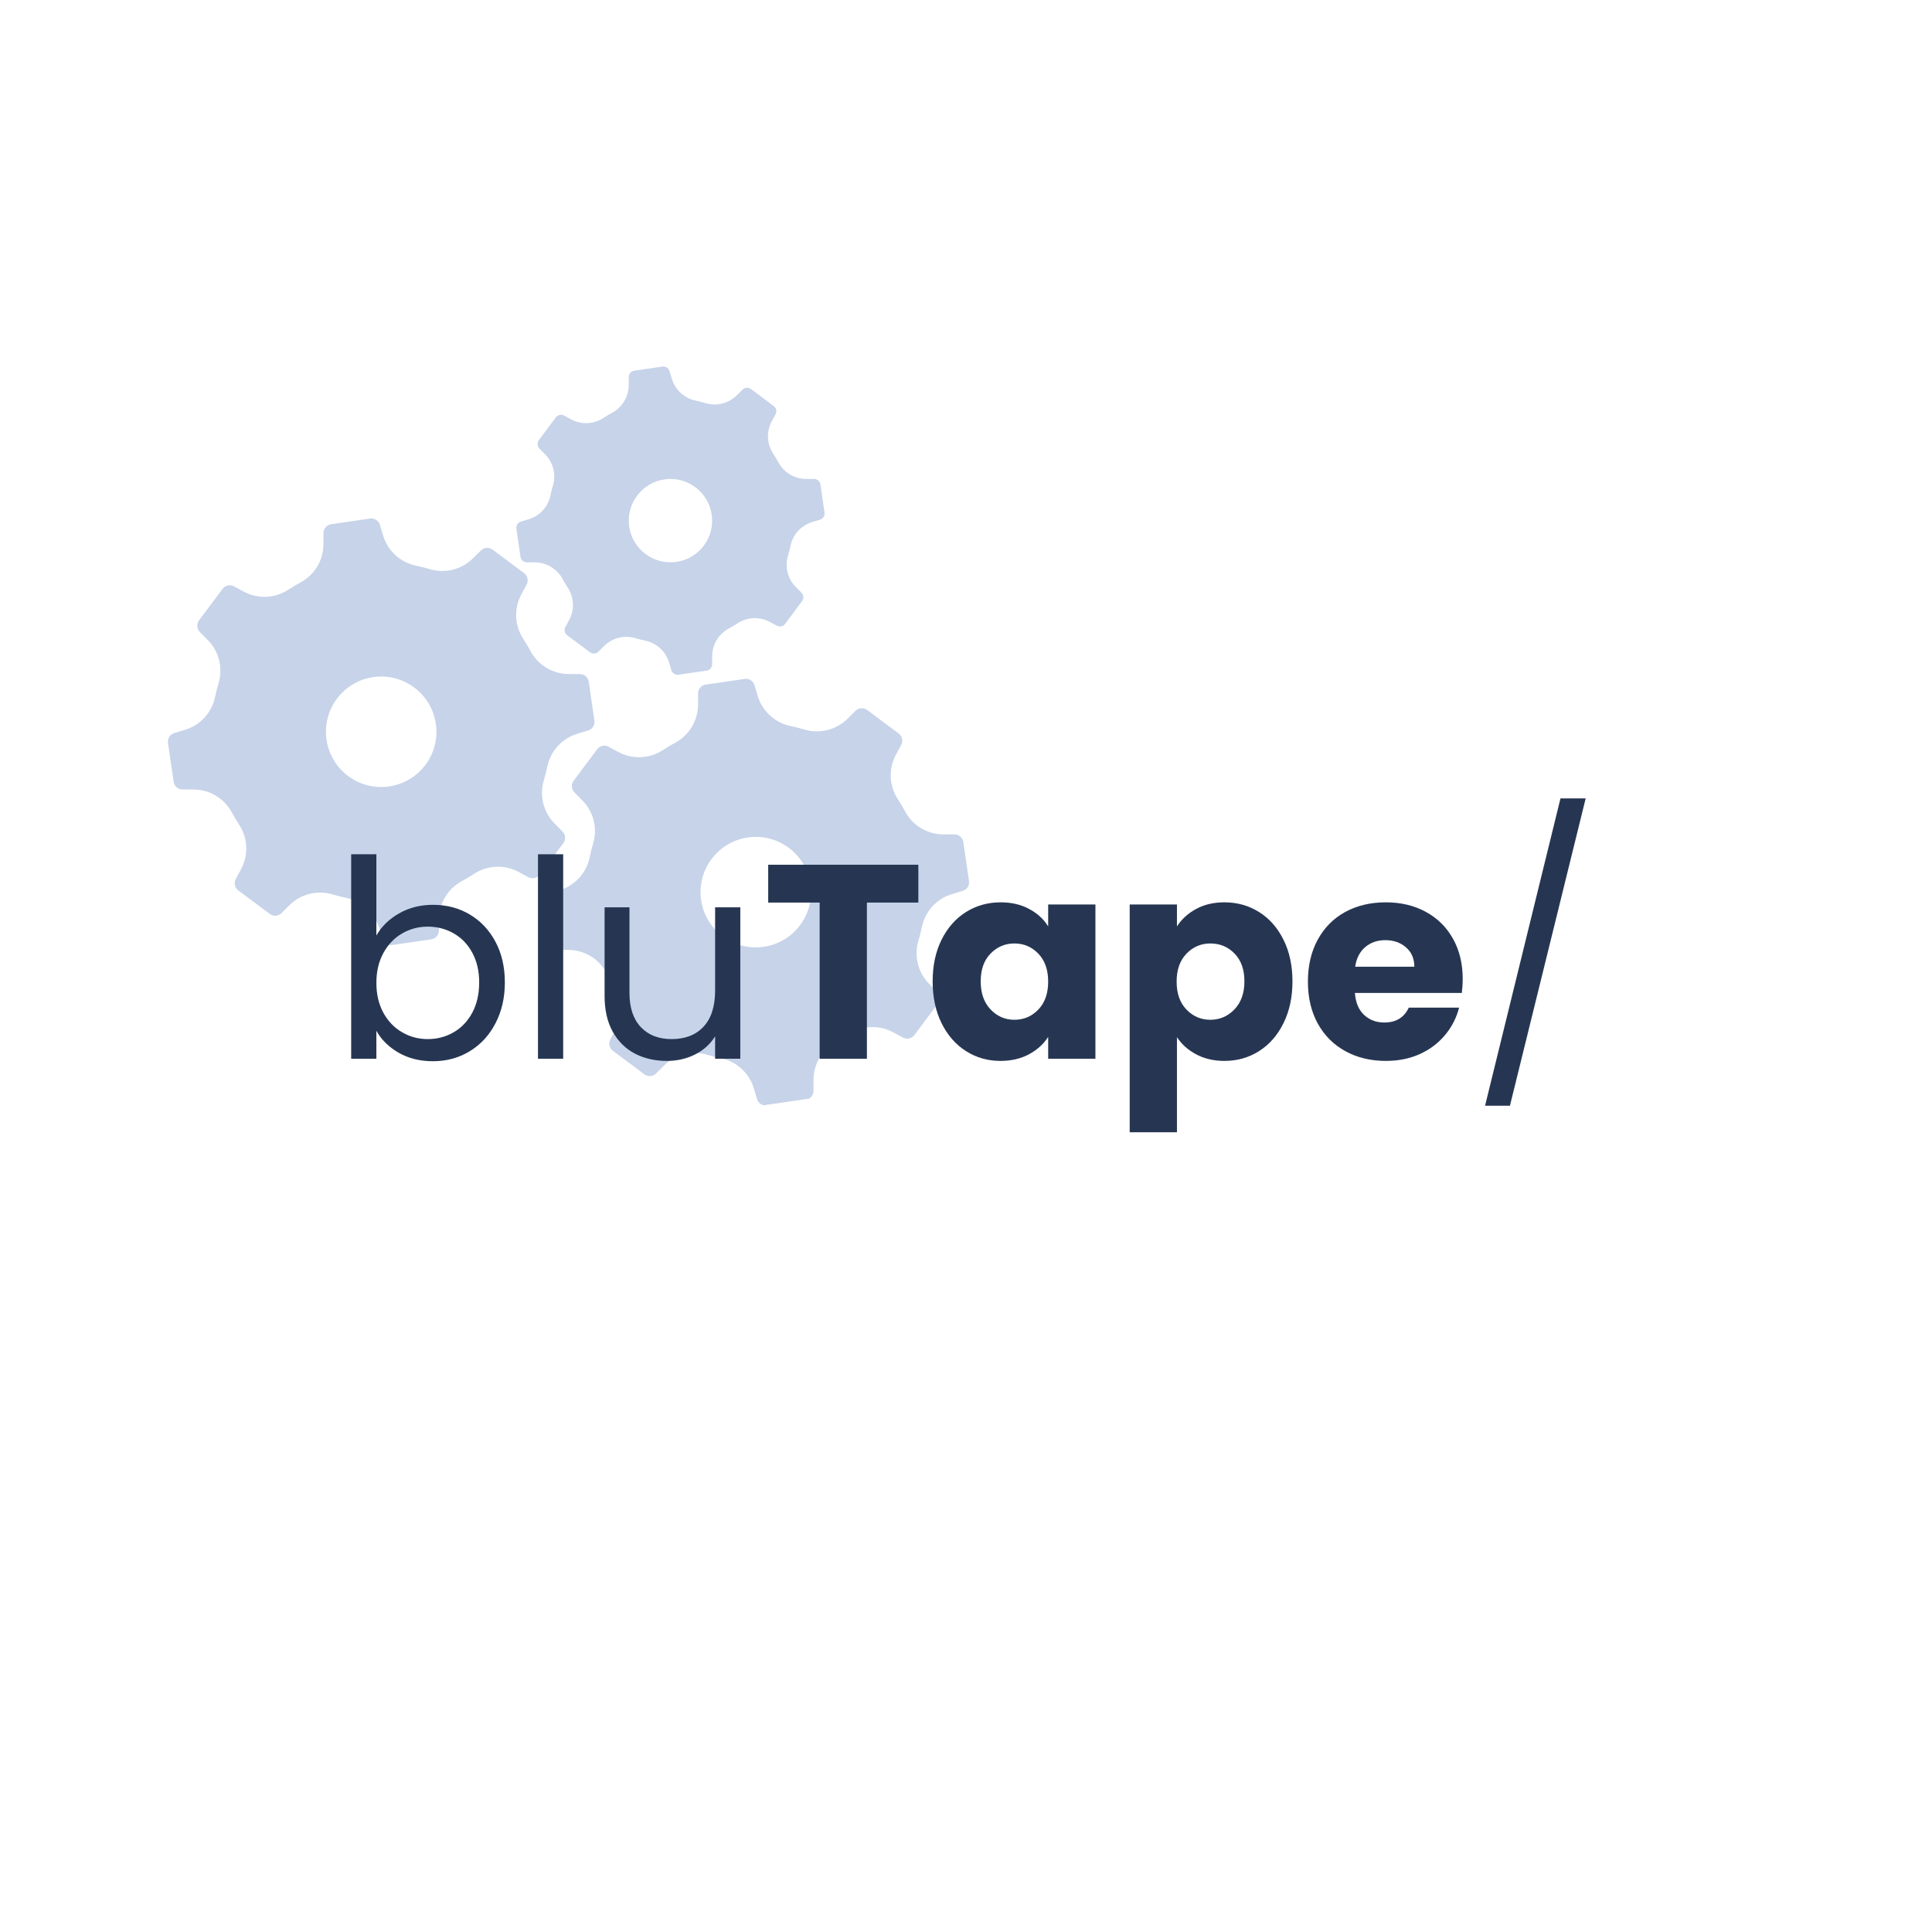
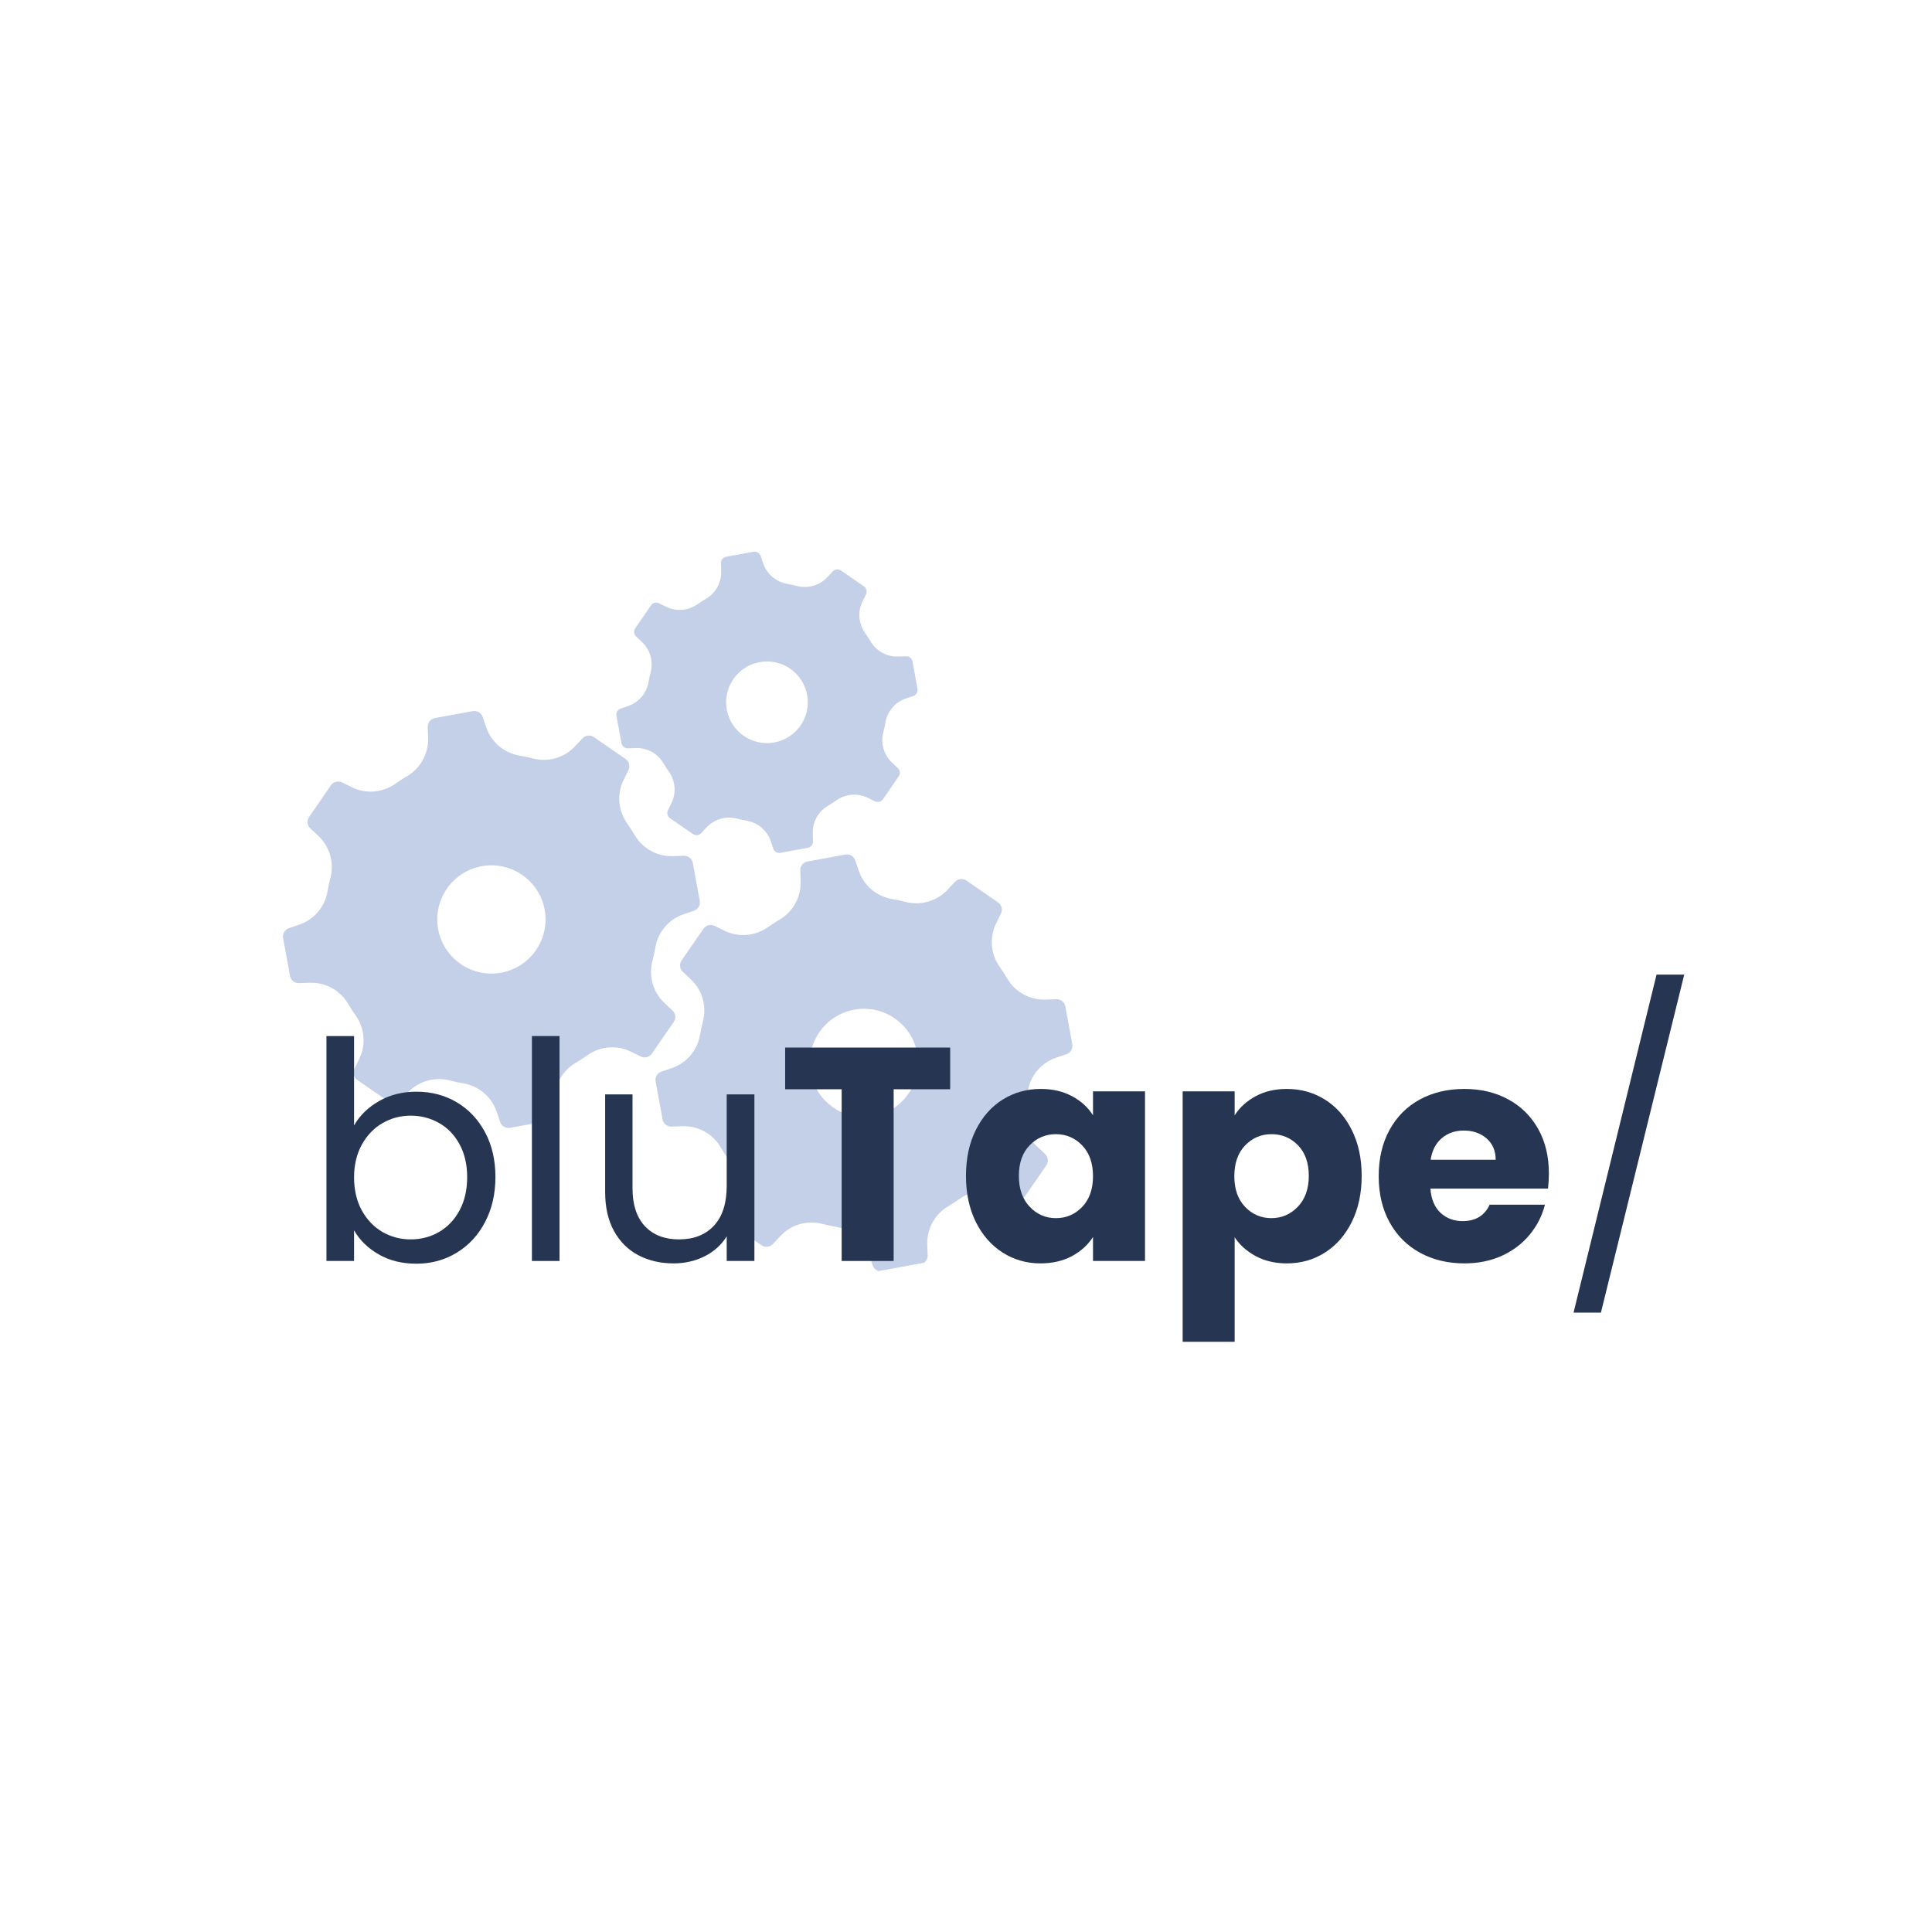
<svg xmlns="http://www.w3.org/2000/svg" width="500" zoomAndPan="magnify" viewBox="0 0 375 375" height="500" preserveAspectRatio="xMidYMid meet" version="1.0">
  <defs>
-     <filter x="0%" y="0%" width="100%" height="100%" id="6f731264a0">
+     <filter x="0%" y="0%" width="100%" height="100%" id="563e08d428">
      <feColorMatrix values="0 0 0 0 1 0 0 0 0 1 0 0 0 0 1 0 0 0 1 0" color-interpolation-filters="sRGB" />
    </filter>
    <g />
-     <mask id="8af65cf480">
-       <g filter="url(#6f731264a0)">
-         <rect x="-37.5" width="450" fill="#000000" y="-37.5" height="450" fill-opacity="0.7" />
+     <mask id="b0b64790b6">
+       <g filter="url(#563e08d428)">
+         <rect x="-37.5" width="450" fill="#000000" y="-37.5" height="450" fill-opacity="0.74" />
      </g>
    </mask>
-     <clipPath id="135c8bdc17">
-       <path d="M 8 7 L 165 7 L 165 151 L 8 151 Z M 8 7 " clip-rule="nonzero" />
+     <clipPath id="09fa7e0317">
+       <path d="M 10 8 L 165 8 L 165 148 L 10 148 Z M 10 8 " clip-rule="nonzero" />
    </clipPath>
-     <clipPath id="23eaa3731c">
-       <path d="M 0.188 22.293 L 148.625 0.711 L 169.453 143.957 L 21.012 165.539 Z M 0.188 22.293 " clip-rule="nonzero" />
+     <clipPath id="565ac82b7d">
+       <path d="M 0.605 26.691 L 145.195 0.18 L 170.762 139.605 L 26.172 166.117 Z M 0.605 26.691 " clip-rule="nonzero" />
    </clipPath>
-     <clipPath id="af89041f10">
-       <path d="M 0.188 22.293 L 148.625 0.711 L 169.453 143.957 L 21.012 165.539 Z M 0.188 22.293 " clip-rule="nonzero" />
+     <clipPath id="bc5f5390c6">
+       <path d="M 0.605 26.691 L 145.195 0.18 L 170.762 139.605 L 26.172 166.117 Z M 0.605 26.691 " clip-rule="nonzero" />
    </clipPath>
-     <clipPath id="d75e8d8c16">
-       <rect x="0" width="170" y="0" height="166" />
+     <clipPath id="7165c7bcad">
+       <rect x="0" width="172" y="0" height="167" />
    </clipPath>
  </defs>
-   <g mask="url(#8af65cf480)">
-     <g transform="matrix(1, 0, 0, 1, 24, 64)">
-       <g clip-path="url(#d75e8d8c16)">
-         <g clip-path="url(#135c8bdc17)">
-           <g clip-path="url(#23eaa3731c)">
-             <g clip-path="url(#af89041f10)">
-               <path fill="#aec0e0" d="M 51.531 88.648 C 45.672 89.504 40.23 85.441 39.375 79.578 C 38.523 73.719 42.586 68.277 48.445 67.426 C 54.305 66.574 59.75 70.633 60.602 76.492 C 61.453 82.355 57.395 87.797 51.531 88.648 Z M 88.562 66.84 L 86.387 66.832 C 83.293 66.82 80.453 65.125 78.984 62.402 C 78.547 61.586 78.074 60.793 77.57 60.02 C 75.871 57.426 75.715 54.109 77.184 51.375 L 78.215 49.461 C 78.621 48.703 78.414 47.762 77.723 47.246 L 71.609 42.684 C 70.918 42.168 69.957 42.234 69.344 42.844 L 67.801 44.375 C 65.602 46.566 62.379 47.359 59.406 46.469 C 58.523 46.203 57.629 45.977 56.723 45.789 C 53.695 45.156 51.254 42.918 50.367 39.953 L 49.738 37.871 C 49.492 37.047 48.68 36.527 47.828 36.652 L 40.277 37.75 C 39.426 37.875 38.793 38.605 38.789 39.465 L 38.781 41.641 C 38.773 44.73 37.074 47.574 34.352 49.039 C 33.535 49.48 32.742 49.953 31.973 50.457 C 29.375 52.156 26.062 52.312 23.328 50.844 L 21.41 49.812 C 20.652 49.402 19.711 49.613 19.199 50.305 L 14.633 56.418 C 14.121 57.109 14.188 58.07 14.793 58.68 L 16.328 60.223 C 18.516 62.426 19.309 65.648 18.422 68.621 C 18.156 69.504 17.93 70.398 17.742 71.305 C 17.109 74.332 14.867 76.77 11.906 77.66 L 9.824 78.285 C 9 78.535 8.48 79.348 8.605 80.199 L 9.703 87.75 C 9.828 88.602 10.555 89.234 11.414 89.238 L 13.59 89.242 C 16.684 89.254 19.523 90.953 20.992 93.676 C 21.434 94.488 21.906 95.285 22.41 96.051 C 24.109 98.652 24.266 101.965 22.793 104.699 L 21.762 106.613 C 21.355 107.371 21.566 108.312 22.254 108.828 L 28.371 113.391 C 29.059 113.906 30.023 113.84 30.633 113.234 L 32.176 111.699 C 34.379 109.512 37.598 108.715 40.574 109.605 C 41.453 109.867 42.348 110.098 43.258 110.285 C 46.285 110.918 48.723 113.16 49.613 116.121 L 50.238 118.203 C 50.484 119.027 51.301 119.547 52.148 119.422 L 59.703 118.324 C 60.555 118.199 61.184 117.473 61.188 116.613 L 61.195 114.438 C 61.203 111.344 62.902 108.5 65.625 107.035 C 66.441 106.594 67.234 106.121 68.004 105.617 C 70.602 103.918 73.918 103.762 76.648 105.23 L 78.566 106.266 C 79.324 106.668 80.266 106.461 80.781 105.773 L 85.344 99.656 C 85.859 98.965 85.789 98.004 85.184 97.395 L 83.648 95.852 C 81.461 93.648 80.668 90.426 81.559 87.453 C 81.82 86.57 82.047 85.676 82.238 84.77 C 82.871 81.742 85.109 79.305 88.07 78.414 L 90.156 77.789 C 90.977 77.543 91.496 76.727 91.371 75.875 L 90.273 68.324 C 90.152 67.473 89.422 66.84 88.562 66.84 Z M 124.238 119.777 C 118.379 120.629 112.938 116.57 112.086 110.707 C 111.23 104.848 115.293 99.402 121.152 98.551 C 127.016 97.699 132.457 101.762 133.309 107.621 C 134.16 113.484 130.102 118.926 124.238 119.777 Z M 161.27 97.965 L 159.094 97.957 C 156.004 97.949 153.16 96.25 151.691 93.527 C 151.254 92.711 150.777 91.918 150.277 91.148 C 148.578 88.551 148.422 85.238 149.891 82.504 L 150.922 80.586 C 151.328 79.828 151.121 78.887 150.43 78.371 L 144.316 73.809 C 143.625 73.297 142.664 73.363 142.055 73.969 L 140.512 75.504 C 138.309 77.691 135.086 78.484 132.113 77.598 C 131.23 77.332 130.336 77.105 129.43 76.918 C 126.402 76.285 123.965 74.043 123.074 71.082 L 122.449 69 C 122.199 68.176 121.387 67.656 120.535 67.781 L 112.984 68.879 C 112.133 69 111.5 69.73 111.496 70.59 L 111.492 72.766 C 111.48 75.859 109.781 78.699 107.059 80.168 C 106.246 80.609 105.449 81.082 104.68 81.586 C 102.082 83.285 98.77 83.441 96.035 81.969 L 94.117 80.938 C 93.363 80.531 92.418 80.742 91.906 81.43 L 87.344 87.547 C 86.828 88.234 86.895 89.199 87.5 89.809 L 89.035 91.352 C 91.223 93.555 92.016 96.773 91.129 99.75 C 90.863 100.629 90.637 101.523 90.449 102.434 C 89.816 105.461 87.574 107.898 84.613 108.789 L 82.531 109.414 C 81.707 109.66 81.188 110.477 81.312 111.328 L 82.41 118.879 C 82.535 119.727 83.262 120.359 84.121 120.363 L 86.297 120.371 C 89.391 120.379 92.23 122.078 93.699 124.801 C 94.141 125.617 94.613 126.41 95.117 127.18 C 96.816 129.777 96.973 133.094 95.504 135.824 L 94.473 137.742 C 94.062 138.5 94.273 139.441 94.961 139.957 L 101.078 144.52 C 101.766 145.031 102.73 144.965 103.34 144.359 L 104.883 142.824 C 107.086 140.637 110.309 139.844 113.281 140.734 C 114.164 140.996 115.059 141.223 115.965 141.414 C 118.992 142.047 121.43 144.285 122.32 147.246 L 122.945 149.332 C 123.191 150.152 124.008 150.672 124.855 150.547 L 132.41 149.449 C 133.262 149.328 133.895 148.598 133.895 147.738 L 133.902 145.562 C 133.914 142.469 135.609 139.629 138.332 138.16 C 139.148 137.723 139.941 137.25 140.711 136.746 C 143.309 135.047 146.625 134.887 149.359 136.359 L 151.273 137.391 C 152.031 137.797 152.973 137.586 153.488 136.898 L 158.051 130.785 C 158.566 130.094 158.496 129.133 157.891 128.523 L 156.359 126.977 C 154.168 124.777 153.375 121.555 154.266 118.582 C 154.527 117.699 154.754 116.805 154.945 115.895 C 155.578 112.867 157.816 110.43 160.781 109.543 L 162.863 108.914 C 163.688 108.668 164.203 107.855 164.082 107.004 L 162.984 99.453 C 162.859 98.602 162.129 97.969 161.27 97.965 Z M 107.301 45.062 C 102.879 45.703 98.773 42.641 98.129 38.223 C 97.488 33.801 100.551 29.695 104.973 29.051 C 109.395 28.406 113.5 31.473 114.141 35.895 C 114.785 40.312 111.723 44.418 107.301 45.062 Z M 134.012 28.965 L 132.438 28.957 C 130.203 28.953 128.148 27.723 127.09 25.758 C 126.77 25.168 126.43 24.594 126.066 24.039 C 124.84 22.16 124.727 19.766 125.785 17.793 L 126.531 16.406 C 126.824 15.859 126.676 15.18 126.176 14.809 L 121.758 11.508 C 121.258 11.137 120.566 11.188 120.125 11.625 L 119.008 12.734 C 117.418 14.316 115.09 14.887 112.941 14.246 C 112.305 14.055 111.656 13.891 111 13.754 C 108.812 13.297 107.051 11.676 106.41 9.539 L 105.957 8.035 C 105.777 7.438 105.188 7.062 104.574 7.152 L 99.117 7.945 C 98.504 8.035 98.047 8.562 98.043 9.184 L 98.039 10.754 C 98.031 12.988 96.805 15.043 94.836 16.105 C 94.246 16.422 93.676 16.762 93.117 17.129 C 91.242 18.355 88.844 18.469 86.871 17.406 L 85.488 16.66 C 84.938 16.367 84.258 16.516 83.887 17.016 L 80.59 21.434 C 80.219 21.934 80.266 22.629 80.703 23.07 L 81.812 24.184 C 83.395 25.777 83.969 28.105 83.324 30.254 C 83.137 30.891 82.969 31.535 82.832 32.191 C 82.375 34.379 80.758 36.141 78.617 36.785 L 77.113 37.238 C 76.52 37.414 76.145 38.004 76.234 38.617 L 77.027 44.074 C 77.117 44.691 77.641 45.148 78.262 45.148 L 79.836 45.152 C 82.07 45.16 84.121 46.391 85.184 48.355 C 85.5 48.945 85.844 49.516 86.207 50.074 C 87.434 51.949 87.547 54.348 86.488 56.32 L 85.742 57.707 C 85.445 58.254 85.598 58.934 86.098 59.309 L 90.516 62.602 C 91.012 62.977 91.707 62.926 92.148 62.488 L 93.266 61.379 C 94.855 59.797 97.184 59.227 99.332 59.867 C 99.969 60.059 100.617 60.223 101.273 60.359 C 103.461 60.816 105.219 62.434 105.863 64.574 L 106.316 66.082 C 106.496 66.676 107.086 67.051 107.699 66.961 L 113.156 66.168 C 113.77 66.078 114.227 65.551 114.227 64.93 L 114.234 63.359 C 114.242 61.121 115.469 59.07 117.438 58.008 C 118.023 57.691 118.598 57.348 119.156 56.984 C 121.031 55.758 123.426 55.645 125.402 56.707 L 126.785 57.449 C 127.336 57.746 128.016 57.594 128.387 57.098 L 131.684 52.68 C 132.055 52.18 132.004 51.484 131.57 51.043 L 130.457 49.93 C 128.879 48.336 128.305 46.008 128.945 43.859 C 129.137 43.223 129.301 42.574 129.438 41.922 C 129.895 39.734 131.516 37.973 133.656 37.328 L 135.16 36.875 C 135.754 36.699 136.129 36.109 136.039 35.496 L 135.246 30.039 C 135.156 29.422 134.633 28.965 134.012 28.965 " fill-opacity="1" fill-rule="nonzero" />
+   <g mask="url(#b0b64790b6)">
+     <g transform="matrix(1, 0, 0, 1, 44, 99)">
+       <g clip-path="url(#7165c7bcad)">
+         <g clip-path="url(#09fa7e0317)">
+           <g clip-path="url(#565ac82b7d)">
+             <g clip-path="url(#bc5f5390c6)">
+               <path fill="#aec0e0" d="M 53.277 89.801 C 47.57 90.848 42.098 87.07 41.051 81.363 C 40.004 75.656 43.781 70.18 49.488 69.133 C 55.195 68.086 60.672 71.867 61.719 77.57 C 62.762 83.277 58.984 88.754 53.277 89.801 Z M 88.742 67.105 L 86.613 67.18 C 83.582 67.281 80.742 65.723 79.207 63.109 C 78.746 62.328 78.254 61.566 77.73 60.832 C 75.977 58.352 75.703 55.109 77.043 52.383 L 77.98 50.469 C 78.352 49.711 78.113 48.797 77.422 48.316 L 71.27 44.07 C 70.574 43.594 69.637 43.695 69.059 44.309 L 67.605 45.867 C 65.527 48.09 62.402 48.984 59.457 48.219 C 58.586 47.992 57.703 47.805 56.805 47.652 C 53.82 47.145 51.352 45.039 50.371 42.172 L 49.684 40.152 C 49.414 39.355 48.598 38.879 47.77 39.031 L 40.414 40.379 C 39.586 40.531 38.996 41.266 39.023 42.109 L 39.094 44.238 C 39.195 47.266 37.637 50.109 35.023 51.645 C 34.242 52.105 33.48 52.598 32.746 53.117 C 30.266 54.875 27.027 55.148 24.297 53.809 L 22.383 52.867 C 21.625 52.496 20.711 52.738 20.234 53.43 L 15.988 59.582 C 15.508 60.277 15.609 61.215 16.227 61.789 L 17.785 63.246 C 20.004 65.324 20.898 68.449 20.137 71.391 C 19.91 72.266 19.719 73.148 19.566 74.043 C 19.059 77.031 16.953 79.5 14.086 80.477 L 12.07 81.168 C 11.273 81.438 10.793 82.254 10.945 83.082 L 12.293 90.434 C 12.445 91.266 13.184 91.855 14.023 91.828 L 16.152 91.758 C 19.184 91.652 22.027 93.215 23.562 95.824 C 24.023 96.609 24.512 97.367 25.035 98.102 C 26.793 100.586 27.066 103.824 25.727 106.555 L 24.785 108.469 C 24.414 109.223 24.652 110.137 25.344 110.617 L 31.5 114.863 C 32.191 115.34 33.133 115.238 33.707 114.625 L 35.164 113.066 C 37.238 110.844 40.363 109.949 43.309 110.715 C 44.18 110.941 45.066 111.129 45.961 111.281 C 48.945 111.793 51.414 113.898 52.395 116.766 L 53.082 118.781 C 53.355 119.578 54.168 120.059 54.996 119.906 L 62.352 118.559 C 63.18 118.406 63.773 117.668 63.742 116.828 L 63.672 114.699 C 63.57 111.668 65.129 108.824 67.742 107.289 C 68.523 106.828 69.285 106.336 70.02 105.816 C 72.5 104.059 75.738 103.785 78.469 105.125 L 80.383 106.066 C 81.141 106.438 82.055 106.199 82.531 105.504 L 86.777 99.352 C 87.258 98.66 87.156 97.719 86.539 97.145 L 84.984 95.688 C 82.762 93.613 81.867 90.488 82.629 87.543 C 82.855 86.672 83.047 85.785 83.199 84.891 C 83.707 81.902 85.812 79.438 88.68 78.457 L 90.695 77.77 C 91.496 77.496 91.973 76.684 91.82 75.852 L 90.473 68.5 C 90.32 67.672 89.582 67.078 88.742 67.105 Z M 125.586 117.645 C 119.879 118.688 114.406 114.91 113.359 109.203 C 112.312 103.496 116.09 98.023 121.797 96.977 C 127.504 95.93 132.98 99.707 134.027 105.414 C 135.074 111.121 131.293 116.598 125.586 117.645 Z M 161.051 94.949 L 158.922 95.02 C 155.895 95.125 153.051 93.562 151.512 90.949 C 151.055 90.168 150.562 89.41 150.039 88.672 C 148.285 86.191 148.012 82.953 149.352 80.223 L 150.289 78.309 C 150.66 77.555 150.422 76.637 149.73 76.16 L 143.578 71.914 C 142.883 71.434 141.945 71.535 141.367 72.152 L 139.914 73.711 C 137.836 75.93 134.711 76.824 131.766 76.062 C 130.895 75.836 130.012 75.648 129.117 75.492 C 126.129 74.984 123.66 72.879 122.684 70.012 L 121.996 67.996 C 121.723 67.199 120.906 66.719 120.078 66.871 L 112.723 68.219 C 111.895 68.371 111.305 69.109 111.332 69.949 L 111.402 72.078 C 111.504 75.109 109.945 77.953 107.336 79.488 C 106.551 79.949 105.793 80.441 105.055 80.961 C 102.574 82.719 99.336 82.992 96.605 81.648 L 94.691 80.711 C 93.938 80.34 93.02 80.578 92.543 81.27 L 88.297 87.422 C 87.816 88.117 87.918 89.059 88.535 89.633 L 90.094 91.09 C 92.312 93.164 93.207 96.289 92.445 99.234 C 92.219 100.105 92.027 100.992 91.875 101.887 C 91.367 104.871 89.262 107.34 86.395 108.32 L 84.379 109.008 C 83.582 109.281 83.102 110.094 83.254 110.926 L 84.602 118.277 C 84.754 119.105 85.492 119.699 86.332 119.672 L 88.465 119.598 C 91.492 119.496 94.336 121.055 95.871 123.668 C 96.332 124.449 96.82 125.211 97.344 125.945 C 99.102 128.426 99.375 131.668 98.035 134.395 L 97.094 136.309 C 96.723 137.066 96.961 137.98 97.656 138.457 L 103.809 142.703 C 104.5 143.184 105.441 143.082 106.016 142.469 L 107.473 140.91 C 109.547 138.688 112.676 137.793 115.617 138.555 C 116.488 138.781 117.375 138.973 118.27 139.125 C 121.258 139.633 123.723 141.738 124.703 144.605 L 125.391 146.625 C 125.664 147.422 126.477 147.898 127.305 147.746 L 134.66 146.398 C 135.488 146.246 136.082 145.512 136.055 144.668 L 135.98 142.539 C 135.879 139.508 137.438 136.668 140.051 135.133 C 140.832 134.672 141.594 134.18 142.328 133.66 C 144.809 131.902 148.051 131.625 150.777 132.969 L 152.691 133.906 C 153.449 134.281 154.363 134.039 154.844 133.348 L 159.09 127.195 C 159.566 126.5 159.465 125.562 158.848 124.984 L 157.293 123.531 C 155.07 121.453 154.176 118.328 154.938 115.383 C 155.164 114.512 155.355 113.625 155.508 112.73 C 156.016 109.746 158.121 107.277 160.988 106.301 L 163.008 105.609 C 163.805 105.34 164.281 104.523 164.129 103.695 L 162.781 96.34 C 162.629 95.512 161.895 94.918 161.051 94.949 Z M 106.297 45.109 C 101.992 45.898 97.863 43.047 97.074 38.742 C 96.285 34.438 99.133 30.309 103.441 29.52 C 107.746 28.727 111.875 31.578 112.664 35.887 C 113.453 40.188 110.605 44.32 106.297 45.109 Z M 131.863 28.383 L 130.324 28.434 C 128.137 28.508 126.082 27.379 124.973 25.492 C 124.641 24.926 124.285 24.379 123.906 23.848 C 122.641 22.055 122.441 19.715 123.41 17.742 L 124.09 16.359 C 124.355 15.812 124.184 15.152 123.684 14.805 L 119.238 11.738 C 118.734 11.391 118.059 11.465 117.641 11.91 L 116.59 13.035 C 115.09 14.641 112.832 15.285 110.703 14.734 C 110.074 14.57 109.434 14.434 108.789 14.324 C 106.629 13.957 104.848 12.434 104.141 10.363 L 103.641 8.906 C 103.445 8.328 102.855 7.984 102.258 8.094 L 96.941 9.066 C 96.344 9.176 95.918 9.711 95.938 10.32 L 95.988 11.855 C 96.062 14.043 94.938 16.102 93.047 17.211 C 92.484 17.543 91.934 17.898 91.402 18.273 C 89.609 19.543 87.27 19.742 85.297 18.773 L 83.914 18.094 C 83.367 17.824 82.707 17.996 82.359 18.5 L 79.293 22.945 C 78.945 23.445 79.02 24.125 79.465 24.539 L 80.59 25.594 C 82.195 27.094 82.84 29.352 82.289 31.477 C 82.125 32.109 81.988 32.746 81.879 33.395 C 81.512 35.551 79.992 37.336 77.918 38.043 L 76.461 38.539 C 75.883 38.738 75.539 39.328 75.648 39.926 L 76.625 45.238 C 76.734 45.836 77.266 46.266 77.875 46.246 L 79.414 46.191 C 81.602 46.117 83.656 47.246 84.766 49.133 C 85.098 49.699 85.453 50.246 85.828 50.781 C 87.098 52.57 87.297 54.914 86.328 56.887 L 85.648 58.27 C 85.379 58.816 85.555 59.477 86.055 59.824 L 90.5 62.891 C 91 63.234 91.68 63.164 92.098 62.719 L 93.148 61.594 C 94.648 59.988 96.906 59.344 99.035 59.891 C 99.664 60.055 100.305 60.191 100.949 60.305 C 103.109 60.672 104.891 62.191 105.598 64.266 L 106.094 65.723 C 106.293 66.297 106.883 66.645 107.48 66.535 L 112.797 65.559 C 113.395 65.449 113.82 64.918 113.801 64.309 L 113.75 62.77 C 113.676 60.582 114.801 58.527 116.691 57.418 C 117.254 57.086 117.805 56.73 118.336 56.352 C 120.129 55.082 122.469 54.887 124.441 55.855 L 125.824 56.531 C 126.371 56.801 127.031 56.629 127.379 56.129 L 130.445 51.684 C 130.793 51.18 130.719 50.504 130.273 50.086 L 129.148 49.035 C 127.543 47.535 126.898 45.273 127.445 43.148 C 127.613 42.516 127.75 41.879 127.859 41.23 C 128.227 39.074 129.746 37.289 131.82 36.582 L 133.277 36.086 C 133.855 35.891 134.199 35.301 134.09 34.703 L 133.113 29.387 C 133.004 28.789 132.473 28.359 131.863 28.383 " fill-opacity="1" fill-rule="nonzero" />
            </g>
          </g>
        </g>
      </g>
    </g>
  </g>
  <g fill="#263652" fill-opacity="1">
-     <g transform="translate(64.03797, 205.5)">
+     <g transform="translate(58.81875, 244.7529)">
      <g>
-         <path d="M 9.016 -23.922 C 10.016 -25.672 11.477 -27.098 13.406 -28.203 C 15.344 -29.316 17.547 -29.875 20.016 -29.875 C 22.66 -29.875 25.035 -29.25 27.141 -28 C 29.254 -26.75 30.914 -24.988 32.125 -22.719 C 33.344 -20.445 33.953 -17.812 33.953 -14.812 C 33.953 -11.844 33.344 -9.191 32.125 -6.859 C 30.914 -4.535 29.242 -2.727 27.109 -1.438 C 24.984 -0.156 22.617 0.484 20.016 0.484 C 17.473 0.484 15.242 -0.066 13.328 -1.172 C 11.41 -2.285 9.973 -3.703 9.016 -5.422 L 9.016 0 L 4.125 0 L 4.125 -39.688 L 9.016 -39.688 Z M 28.969 -14.812 C 28.969 -17.02 28.52 -18.945 27.625 -20.594 C 26.727 -22.238 25.52 -23.488 24 -24.344 C 22.477 -25.207 20.805 -25.641 18.984 -25.641 C 17.203 -25.641 15.551 -25.203 14.031 -24.328 C 12.508 -23.453 11.289 -22.18 10.375 -20.516 C 9.469 -18.848 9.016 -16.926 9.016 -14.75 C 9.016 -12.531 9.469 -10.586 10.375 -8.922 C 11.289 -7.266 12.508 -6 14.031 -5.125 C 15.551 -4.25 17.203 -3.812 18.984 -3.812 C 20.805 -3.812 22.477 -4.25 24 -5.125 C 25.52 -6 26.727 -7.266 27.625 -8.922 C 28.52 -10.586 28.969 -12.551 28.969 -14.812 Z M 28.969 -14.812 " />
+         <path d="M 9.906 -26.312 C 11.008 -28.238 12.625 -29.812 14.75 -31.031 C 16.875 -32.25 19.289 -32.859 22 -32.859 C 24.914 -32.859 27.531 -32.172 29.844 -30.797 C 32.164 -29.422 33.992 -27.484 35.328 -24.984 C 36.672 -22.484 37.344 -19.582 37.344 -16.281 C 37.344 -13.02 36.672 -10.109 35.328 -7.547 C 33.992 -4.992 32.156 -3.008 29.812 -1.594 C 27.477 -0.176 24.875 0.531 22 0.531 C 19.207 0.531 16.758 -0.078 14.656 -1.297 C 12.551 -2.516 10.969 -4.066 9.906 -5.953 L 9.906 0 L 4.547 0 L 4.547 -43.656 L 9.906 -43.656 Z M 31.859 -16.281 C 31.859 -18.719 31.363 -20.844 30.375 -22.656 C 29.395 -24.469 28.066 -25.844 26.391 -26.781 C 24.723 -27.727 22.891 -28.203 20.891 -28.203 C 18.922 -28.203 17.098 -27.719 15.422 -26.75 C 13.754 -25.789 12.414 -24.395 11.406 -22.562 C 10.406 -20.738 9.906 -18.625 9.906 -16.219 C 9.906 -13.781 10.406 -11.645 11.406 -9.812 C 12.414 -7.988 13.754 -6.594 15.422 -5.625 C 17.098 -4.664 18.922 -4.188 20.891 -4.188 C 22.891 -4.188 24.723 -4.664 26.391 -5.625 C 28.066 -6.594 29.395 -7.988 30.375 -9.812 C 31.363 -11.645 31.859 -13.801 31.859 -16.281 Z M 31.859 -16.281 " />
      </g>
    </g>
  </g>
  <g fill="#263652" fill-opacity="1">
-     <g transform="translate(100.2964, 205.5)">
+     <g transform="translate(98.69743, 244.7529)">
      <g>
-         <path d="M 9.016 -39.688 L 9.016 0 L 4.125 0 L 4.125 -39.688 Z M 9.016 -39.688 " />
+         <path d="M 9.906 -43.656 L 9.906 0 L 4.547 0 L 4.547 -43.656 Z M 9.906 -43.656 " />
      </g>
    </g>
  </g>
  <g fill="#263652" fill-opacity="1">
-     <g transform="translate(113.491, 205.5)">
+     <g transform="translate(113.2095, 244.7529)">
      <g>
-         <path d="M 30.203 -29.391 L 30.203 0 L 25.312 0 L 25.312 -4.344 C 24.383 -2.844 23.086 -1.672 21.422 -0.828 C 19.766 0.004 17.938 0.422 15.938 0.422 C 13.645 0.422 11.586 -0.047 9.766 -0.984 C 7.941 -1.93 6.5 -3.352 5.438 -5.25 C 4.383 -7.145 3.859 -9.453 3.859 -12.172 L 3.859 -29.391 L 8.688 -29.391 L 8.688 -12.812 C 8.688 -9.914 9.422 -7.691 10.891 -6.141 C 12.359 -4.586 14.359 -3.812 16.891 -3.812 C 19.504 -3.812 21.562 -4.613 23.062 -6.219 C 24.562 -7.832 25.312 -10.176 25.312 -13.25 L 25.312 -29.391 Z M 30.203 -29.391 " />
+         <path d="M 33.219 -32.328 L 33.219 0 L 27.844 0 L 27.844 -4.781 C 26.82 -3.125 25.395 -1.832 23.562 -0.906 C 21.738 0.008 19.723 0.469 17.516 0.469 C 15.004 0.469 12.742 -0.051 10.734 -1.094 C 8.734 -2.133 7.148 -3.695 5.984 -5.781 C 4.828 -7.863 4.25 -10.398 4.25 -13.391 L 4.25 -32.328 L 9.562 -32.328 L 9.562 -14.094 C 9.562 -10.914 10.363 -8.469 11.969 -6.75 C 13.582 -5.039 15.785 -4.188 18.578 -4.188 C 21.453 -4.188 23.711 -5.07 25.359 -6.844 C 27.016 -8.613 27.844 -11.191 27.844 -14.578 L 27.844 -32.328 Z M 33.219 -32.328 " />
      </g>
    </g>
  </g>
  <g fill="#263652" fill-opacity="1">
-     <g transform="translate(147.827, 205.5)">
+     <g transform="translate(150.975, 244.7529)">
      <g>
-         <path d="M 30.422 -37.656 L 30.422 -30.312 L 20.438 -30.312 L 20.438 0 L 11.266 0 L 11.266 -30.312 L 1.281 -30.312 L 1.281 -37.656 Z M 30.422 -37.656 " />
+         <path d="M 33.453 -41.422 L 33.453 -33.328 L 22.484 -33.328 L 22.484 0 L 12.391 0 L 12.391 -33.328 L 1.422 -33.328 L 1.422 -41.422 Z M 33.453 -41.422 " />
      </g>
    </g>
  </g>
  <g fill="#263652" fill-opacity="1">
-     <g transform="translate(179.5263, 205.5)">
+     <g transform="translate(185.8393, 244.7529)">
      <g>
-         <path d="M 1.5 -15.016 C 1.5 -18.086 2.078 -20.785 3.234 -23.109 C 4.398 -25.441 5.984 -27.234 7.984 -28.484 C 9.992 -29.734 12.234 -30.359 14.703 -30.359 C 16.805 -30.359 18.656 -29.926 20.25 -29.062 C 21.844 -28.207 23.066 -27.082 23.922 -25.688 L 23.922 -29.938 L 33.094 -29.938 L 33.094 0 L 23.922 0 L 23.922 -4.234 C 23.023 -2.836 21.781 -1.711 20.188 -0.859 C 18.602 -0.004 16.754 0.422 14.641 0.422 C 12.211 0.422 9.992 -0.207 7.984 -1.469 C 5.984 -2.738 4.398 -4.547 3.234 -6.891 C 2.078 -9.234 1.5 -11.941 1.5 -15.016 Z M 23.922 -14.969 C 23.922 -17.258 23.285 -19.066 22.016 -20.391 C 20.742 -21.711 19.195 -22.375 17.375 -22.375 C 15.551 -22.375 14.004 -21.719 12.734 -20.406 C 11.461 -19.102 10.828 -17.305 10.828 -15.016 C 10.828 -12.734 11.461 -10.922 12.734 -9.578 C 14.004 -8.234 15.551 -7.562 17.375 -7.562 C 19.195 -7.562 20.742 -8.223 22.016 -9.547 C 23.285 -10.867 23.922 -12.676 23.922 -14.969 Z M 23.922 -14.969 " />
+         <path d="M 1.656 -16.516 C 1.656 -19.898 2.289 -22.867 3.562 -25.422 C 4.844 -27.984 6.582 -29.953 8.781 -31.328 C 10.988 -32.703 13.453 -33.391 16.172 -33.391 C 18.484 -33.391 20.516 -32.914 22.266 -31.969 C 24.016 -31.031 25.363 -29.797 26.312 -28.266 L 26.312 -32.922 L 36.406 -32.922 L 36.406 0 L 26.312 0 L 26.312 -4.656 C 25.332 -3.125 23.969 -1.883 22.219 -0.938 C 20.469 0 18.43 0.469 16.109 0.469 C 13.43 0.469 10.988 -0.227 8.781 -1.625 C 6.582 -3.02 4.844 -5.004 3.562 -7.578 C 2.289 -10.16 1.656 -13.141 1.656 -16.516 Z M 26.312 -16.469 C 26.312 -18.977 25.613 -20.961 24.219 -22.422 C 22.82 -23.879 21.117 -24.609 19.109 -24.609 C 17.109 -24.609 15.41 -23.891 14.016 -22.453 C 12.617 -21.016 11.922 -19.035 11.922 -16.516 C 11.922 -14.004 12.617 -12.008 14.016 -10.531 C 15.41 -9.051 17.109 -8.312 19.109 -8.312 C 21.117 -8.312 22.82 -9.039 24.219 -10.5 C 25.613 -11.957 26.312 -13.945 26.312 -16.469 Z M 26.312 -16.469 " />
      </g>
    </g>
  </g>
  <g fill="#263652" fill-opacity="1">
-     <g transform="translate(215.9456, 205.5)">
+     <g transform="translate(225.895, 244.7529)">
      <g>
-         <path d="M 12.5 -25.688 C 13.395 -27.082 14.629 -28.207 16.203 -29.062 C 17.773 -29.926 19.613 -30.359 21.719 -30.359 C 24.188 -30.359 26.422 -29.734 28.422 -28.484 C 30.43 -27.234 32.016 -25.441 33.172 -23.109 C 34.336 -20.785 34.922 -18.086 34.922 -15.016 C 34.922 -11.941 34.336 -9.234 33.172 -6.891 C 32.016 -4.547 30.43 -2.738 28.422 -1.469 C 26.422 -0.207 24.188 0.422 21.719 0.422 C 19.645 0.422 17.812 -0.004 16.219 -0.859 C 14.633 -1.711 13.395 -2.82 12.5 -4.188 L 12.5 14.266 L 3.328 14.266 L 3.328 -29.938 L 12.5 -29.938 Z M 25.594 -15.016 C 25.594 -17.305 24.957 -19.102 23.688 -20.406 C 22.414 -21.719 20.848 -22.375 18.984 -22.375 C 17.16 -22.375 15.613 -21.711 14.344 -20.391 C 13.07 -19.066 12.438 -17.258 12.438 -14.969 C 12.438 -12.676 13.07 -10.867 14.344 -9.547 C 15.613 -8.223 17.16 -7.562 18.984 -7.562 C 20.805 -7.562 22.363 -8.234 23.656 -9.578 C 24.945 -10.922 25.594 -12.734 25.594 -15.016 Z M 25.594 -15.016 " />
+         <path d="M 13.75 -28.266 C 14.727 -29.797 16.082 -31.031 17.812 -31.969 C 19.539 -32.914 21.566 -33.391 23.891 -33.391 C 26.609 -33.391 29.066 -32.703 31.266 -31.328 C 33.473 -29.953 35.211 -27.984 36.484 -25.422 C 37.766 -22.867 38.406 -19.898 38.406 -16.516 C 38.406 -13.141 37.766 -10.16 36.484 -7.578 C 35.211 -5.004 33.473 -3.02 31.266 -1.625 C 29.066 -0.227 26.609 0.469 23.891 0.469 C 21.609 0.469 19.594 0 17.844 -0.938 C 16.094 -1.883 14.727 -3.109 13.75 -4.609 L 13.75 15.688 L 3.656 15.688 L 3.656 -32.922 L 13.75 -32.922 Z M 28.141 -16.516 C 28.141 -19.035 27.441 -21.016 26.047 -22.453 C 24.648 -23.891 22.93 -24.609 20.891 -24.609 C 18.879 -24.609 17.176 -23.879 15.781 -22.422 C 14.383 -20.961 13.688 -18.977 13.688 -16.469 C 13.688 -13.945 14.383 -11.957 15.781 -10.5 C 17.176 -9.039 18.879 -8.312 20.891 -8.312 C 22.891 -8.312 24.598 -9.051 26.016 -10.531 C 27.43 -12.008 28.141 -14.004 28.141 -16.516 Z M 28.141 -16.516 " />
      </g>
    </g>
  </g>
  <g fill="#263652" fill-opacity="1">
-     <g transform="translate(252.3649, 205.5)">
+     <g transform="translate(265.9507, 244.7529)">
      <g>
-         <path d="M 31.547 -15.453 C 31.547 -14.586 31.488 -13.691 31.375 -12.766 L 10.625 -12.766 C 10.758 -10.91 11.352 -9.488 12.406 -8.5 C 13.469 -7.52 14.77 -7.031 16.312 -7.031 C 18.594 -7.031 20.18 -7.992 21.078 -9.922 L 30.844 -9.922 C 30.344 -7.953 29.438 -6.18 28.125 -4.609 C 26.82 -3.035 25.188 -1.801 23.219 -0.906 C 21.258 -0.02 19.062 0.422 16.625 0.422 C 13.695 0.422 11.086 -0.203 8.797 -1.453 C 6.504 -2.703 4.711 -4.488 3.422 -6.812 C 2.141 -9.133 1.5 -11.852 1.5 -14.969 C 1.5 -18.07 2.133 -20.785 3.406 -23.109 C 4.676 -25.441 6.453 -27.234 8.734 -28.484 C 11.023 -29.734 13.656 -30.359 16.625 -30.359 C 19.52 -30.359 22.094 -29.75 24.344 -28.531 C 26.602 -27.32 28.367 -25.586 29.641 -23.328 C 30.91 -21.078 31.547 -18.453 31.547 -15.453 Z M 22.156 -17.859 C 22.156 -19.43 21.617 -20.68 20.547 -21.609 C 19.473 -22.547 18.129 -23.016 16.516 -23.016 C 14.984 -23.016 13.688 -22.566 12.625 -21.672 C 11.57 -20.773 10.922 -19.504 10.672 -17.859 Z M 22.156 -17.859 " />
+         <path d="M 34.688 -16.984 C 34.688 -16.047 34.629 -15.066 34.516 -14.047 L 11.688 -14.047 C 11.844 -11.992 12.5 -10.426 13.656 -9.344 C 14.82 -8.27 16.25 -7.734 17.938 -7.734 C 20.457 -7.734 22.207 -8.797 23.188 -10.922 L 33.922 -10.922 C 33.367 -8.754 32.375 -6.805 30.938 -5.078 C 29.508 -3.348 27.711 -1.988 25.547 -1 C 23.379 -0.02 20.961 0.469 18.297 0.469 C 15.066 0.469 12.191 -0.219 9.672 -1.594 C 7.16 -2.969 5.195 -4.93 3.781 -7.484 C 2.363 -10.047 1.656 -13.039 1.656 -16.469 C 1.656 -19.883 2.352 -22.867 3.75 -25.422 C 5.145 -27.984 7.098 -29.953 9.609 -31.328 C 12.129 -32.703 15.023 -33.391 18.297 -33.391 C 21.473 -33.391 24.301 -32.719 26.781 -31.375 C 29.258 -30.039 31.195 -28.133 32.594 -25.656 C 33.988 -23.188 34.688 -20.297 34.688 -16.984 Z M 24.359 -19.641 C 24.359 -21.379 23.77 -22.758 22.594 -23.781 C 21.414 -24.801 19.941 -25.312 18.172 -25.312 C 16.484 -25.312 15.055 -24.816 13.891 -23.828 C 12.734 -22.848 12.016 -21.453 11.734 -19.641 Z M 24.359 -19.641 " />
      </g>
    </g>
  </g>
  <g fill="#263652" fill-opacity="1">
-     <g transform="translate(285.4051, 205.5)">
+     <g transform="translate(302.2992, 244.7529)">
      <g>
-         <path d="M 22.375 -50.531 L 7.672 9.125 L 2.844 9.125 L 17.484 -50.531 Z M 22.375 -50.531 " />
+         <path d="M 24.609 -55.578 L 8.438 10.031 L 3.125 10.031 L 19.234 -55.578 Z M 24.609 -55.578 " />
      </g>
    </g>
  </g>
</svg>
